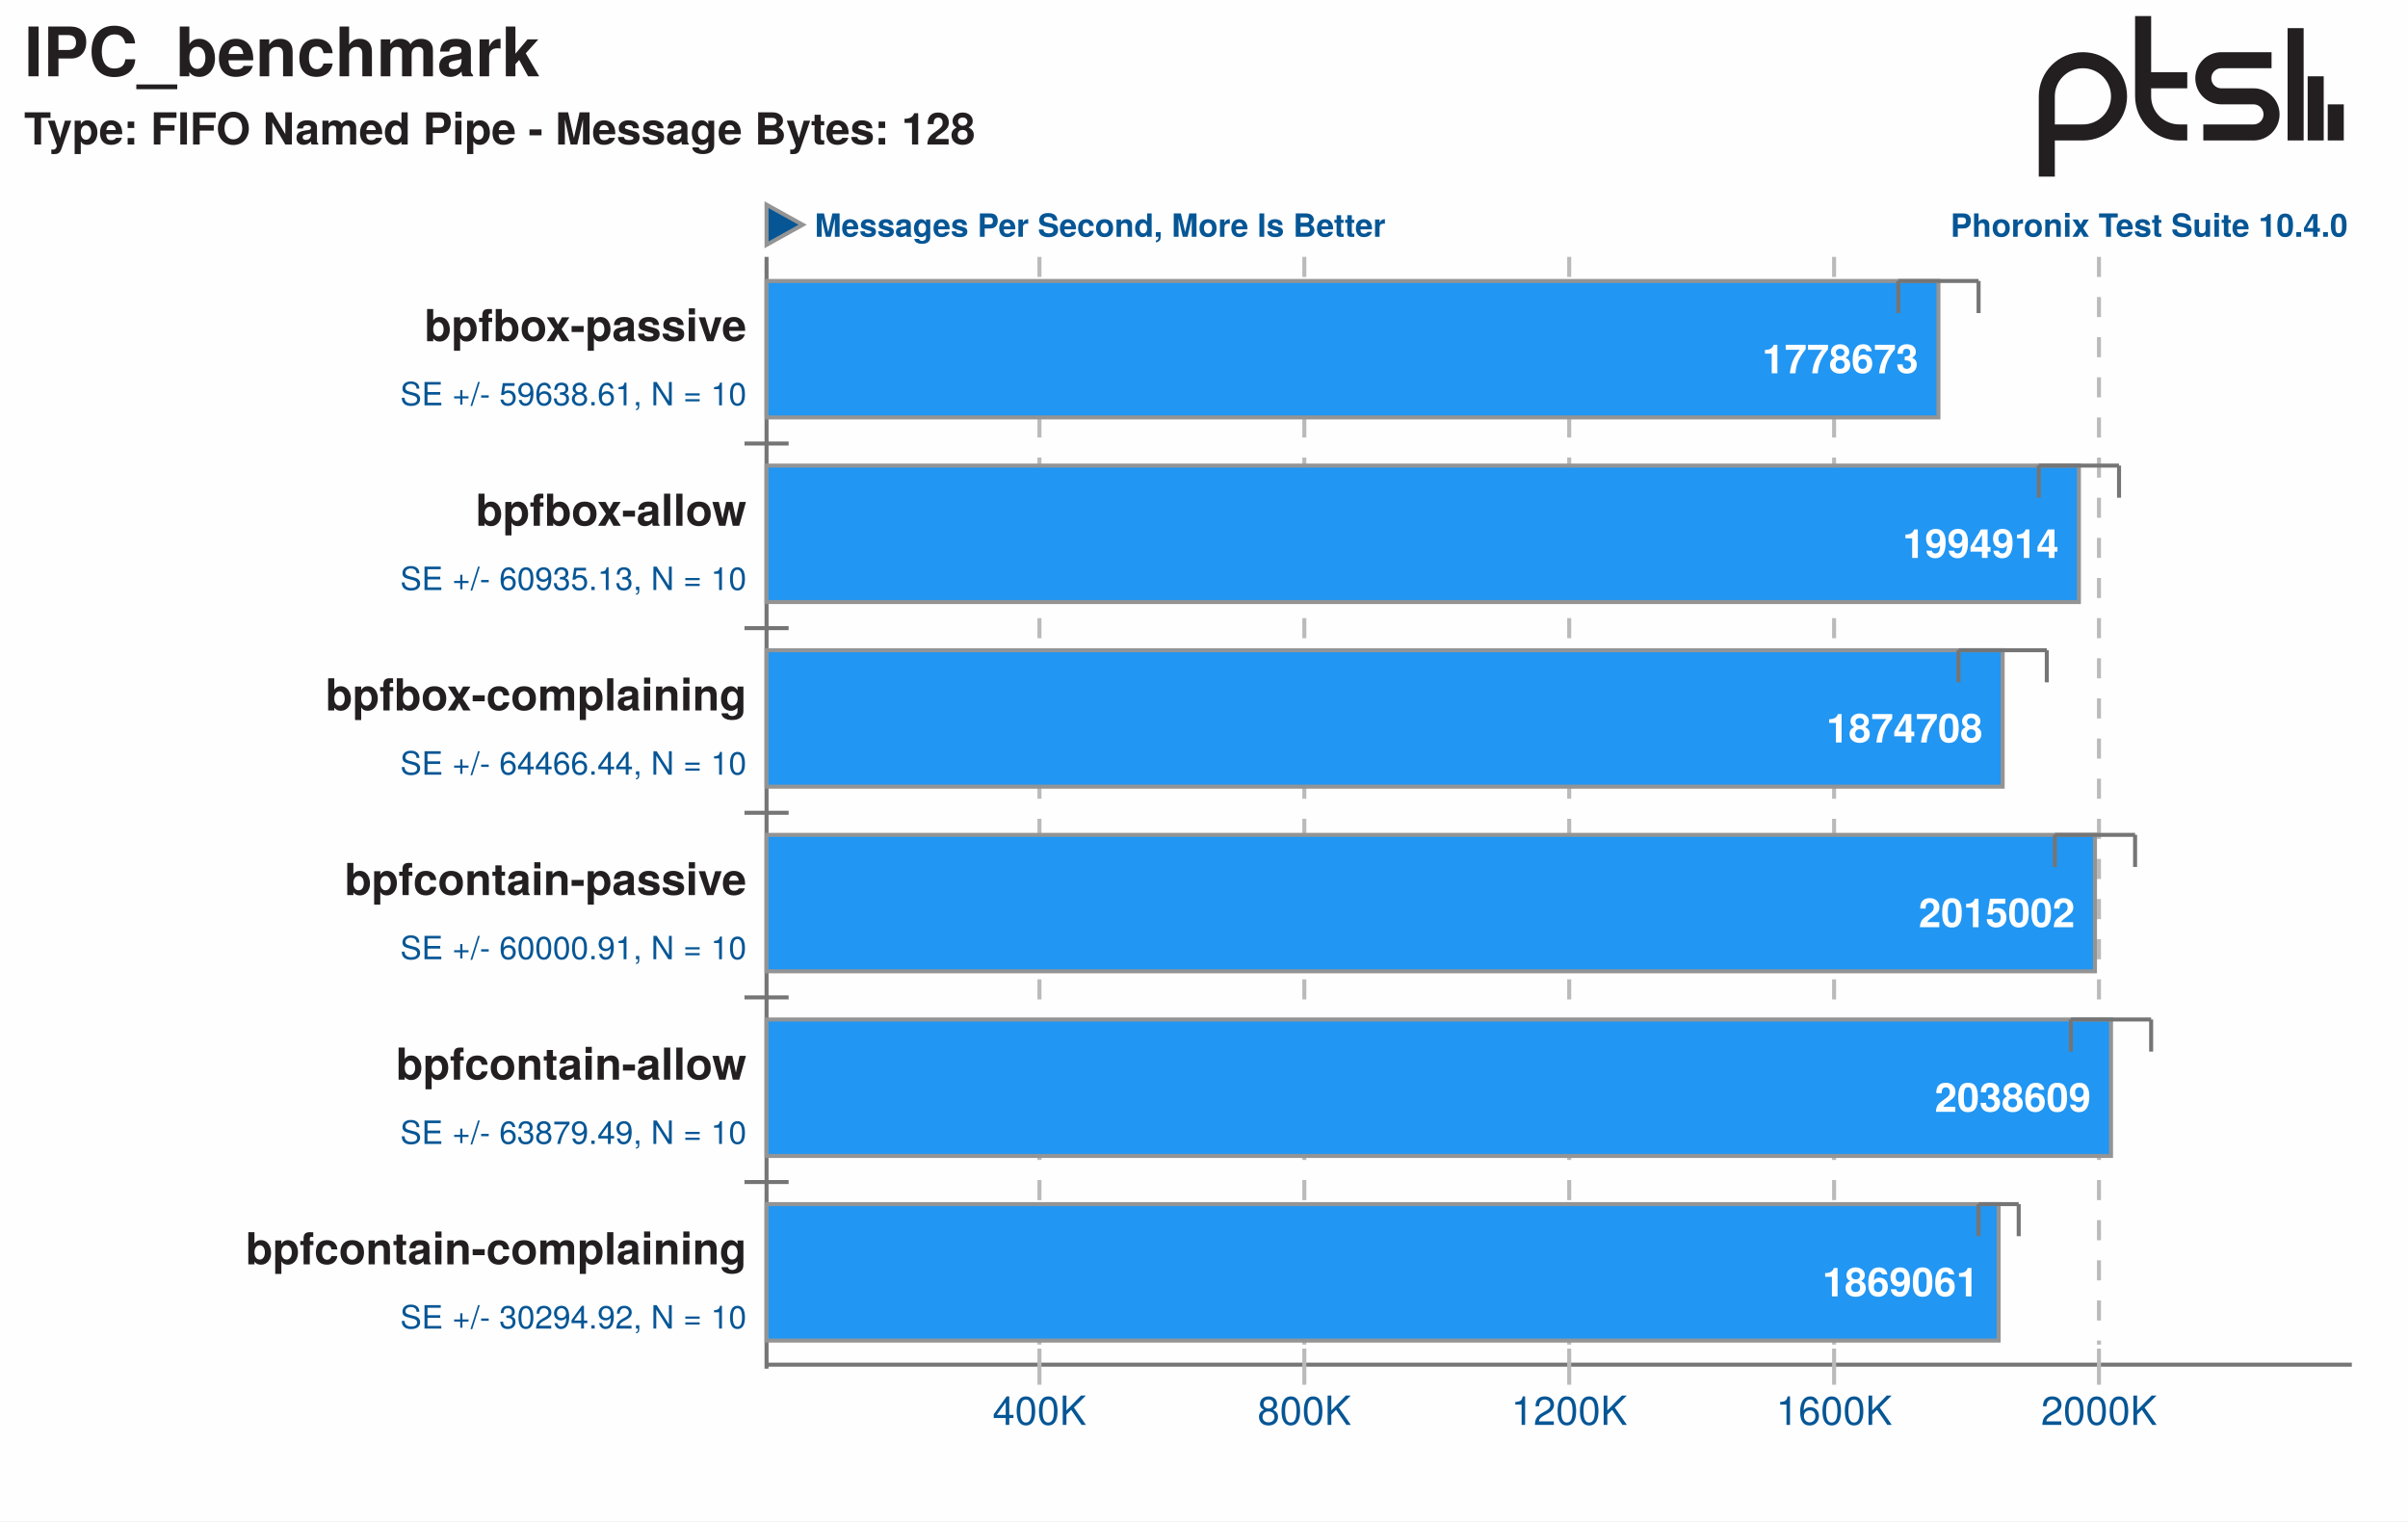
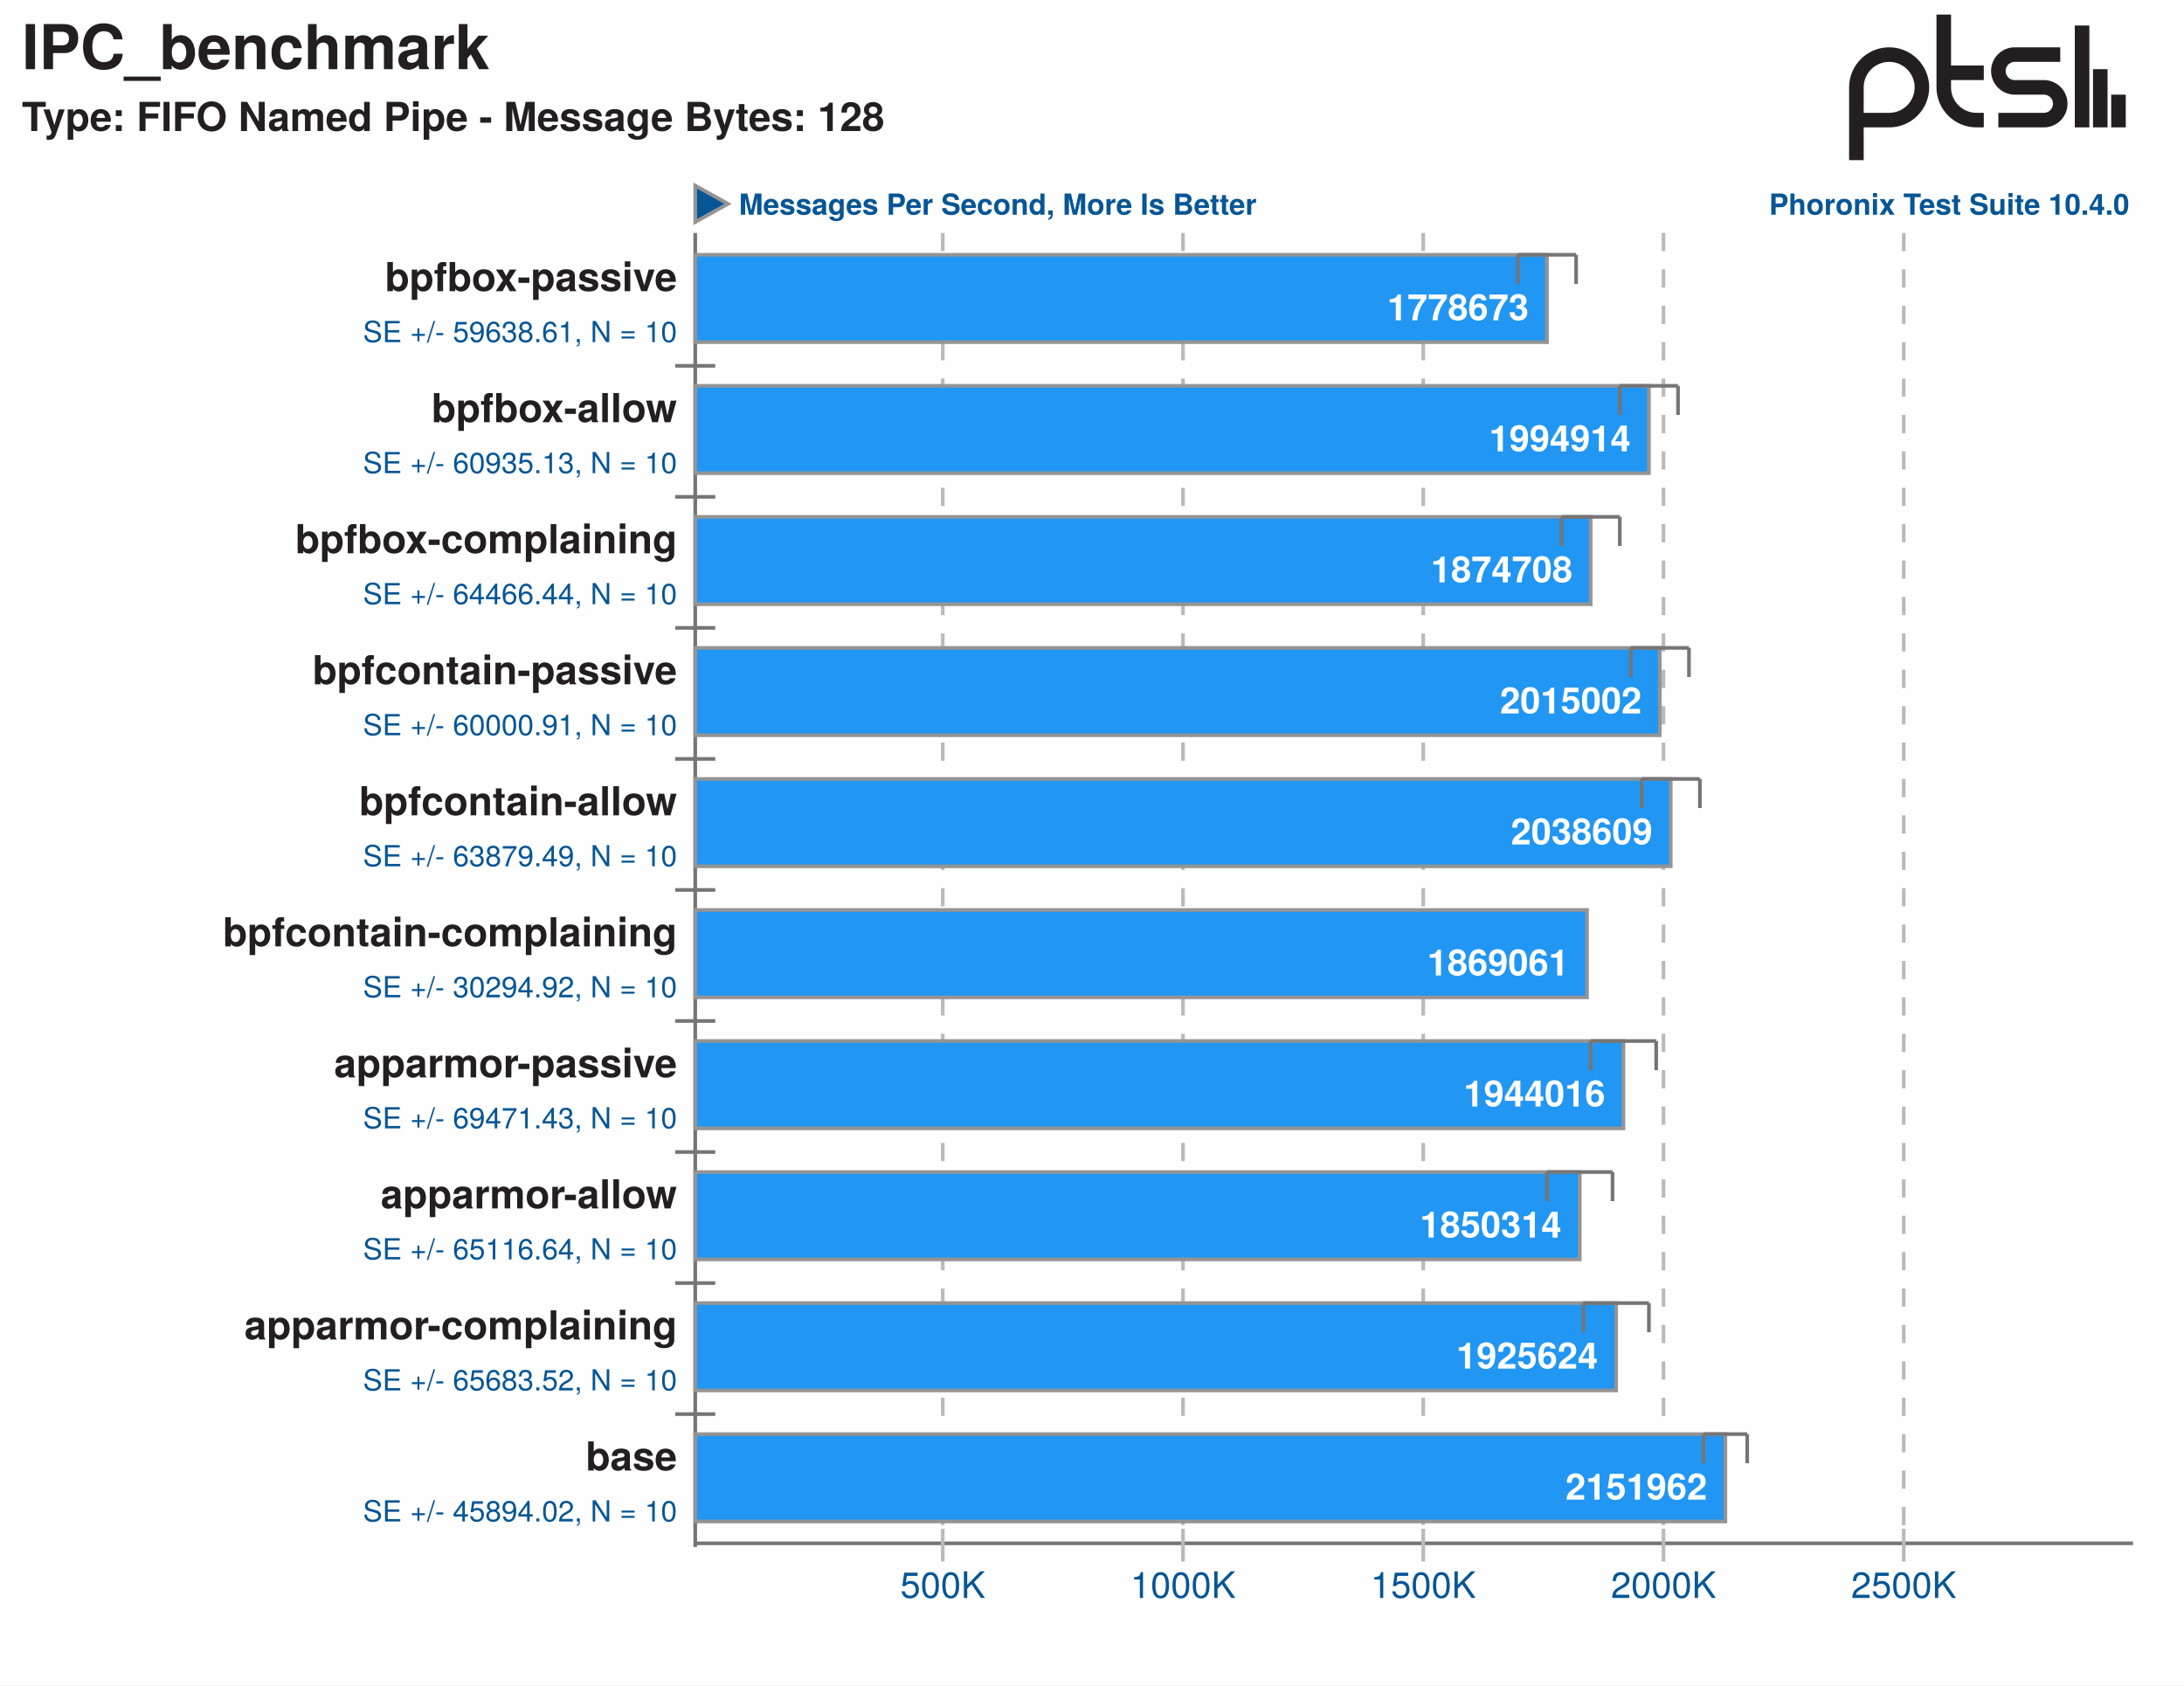
- <svg xmlns="http://www.w3.org/2000/svg" xmlns:xlink="http://www.w3.org/1999/xlink" version="1.1" font-family="sans-serif, droid-sans, helvetica, verdana, tahoma" viewbox="0 0 600 379" width="600" height="379" preserveAspectRatio="xMinYMin meet">
-   <rect x="0" y="0" width="600" height="379" fill="#FEFEFE" />
+ <svg xmlns="http://www.w3.org/2000/svg" xmlns:xlink="http://www.w3.org/1999/xlink" version="1.1" font-family="sans-serif, droid-sans, helvetica, verdana, tahoma" viewbox="0 0 600 463" width="600" height="463" preserveAspectRatio="xMinYMin meet">
+   <rect x="0" y="0" width="600" height="463" fill="#FEFEFE" />
  <g stroke="#757575" stroke-width="1">
-     <line x1="191" y1="64" x2="191" y2="341" />
-     <line x1="191" y1="340" x2="586" y2="340" />
+     <line x1="191" y1="64" x2="191" y2="425" />
+     <line x1="191" y1="424" x2="586" y2="424" />
  </g>
  <text x="585" y="59" font-size="8" fill="#065695" text-anchor="end" font-weight="bold">Phoronix Test Suite 10.4.0</text>
  <polygon points="200,56 191,61 191,51" fill="#065695" stroke="#949494" stroke-width="1" />
  <text x="203" y="59" font-size="8" font-weight="bold" fill="#065695" text-anchor="start">Messages Per Second, More Is Better</text>
  <a xlink:href="https://openbenchmarking.org/test/pts/ipc-benchmark" target="_blank">
    <text x="6" y="19" font-size="17" fill="#231f20" text-anchor="start" font-weight="bold">IPC_benchmark</text>
  </a>
  <text x="6" y="36" font-size="11" font-weight="bold" fill="#231f20" text-anchor="start">Type: FIFO Named Pipe - Message Bytes: 128</text>
  <path d="m74 22v9m-5-16v16m-5-28v28m-23-2h12.5c2.485 0 4.5-2.015 4.5-4.5s-2.015-4.5-4.5-4.5h-8c-2.485 0-4.5-2.015-4.5-4.5s2.015-4.5 4.5-4.5h12.5m-21 5h-11m11 13h-2c-4.971 0-9-4.029-9-9v-20m-24 40v-20c0-4.971 4.029-9 9-9 4.971 0 9 4.029 9 9s-4.029 9-9 9h-9" stroke="#231f20" stroke-width="4" fill="none" transform="translate(508,4)" />
-   <line x1="191" y1="110" x2="191" y2="329" stroke="#757575" stroke-width="11" stroke-dasharray="1,45" />
+   <line x1="191" y1="100" x2="191" y2="393" stroke="#757575" stroke-width="11" stroke-dasharray="1,35" />
  <g font-size="11" fill="#231f20" font-weight="bold">
-     <text x="186" y="85" text-anchor="end">bpfbox-passive</text>
-     <text x="186" y="131" text-anchor="end">bpfbox-allow</text>
-     <text x="186" y="177" text-anchor="end">bpfbox-complaining</text>
-     <text x="186" y="223" text-anchor="end">bpfcontain-passive</text>
-     <text x="186" y="269" text-anchor="end">bpfcontain-allow</text>
-     <text x="186" y="315" text-anchor="end">bpfcontain-complaining</text>
+     <text x="186" y="80" text-anchor="end">bpfbox-passive</text>
+     <text x="186" y="116" text-anchor="end">bpfbox-allow</text>
+     <text x="186" y="152" text-anchor="end">bpfbox-complaining</text>
+     <text x="186" y="188" text-anchor="end">bpfcontain-passive</text>
+     <text x="186" y="224" text-anchor="end">bpfcontain-allow</text>
+     <text x="186" y="260" text-anchor="end">bpfcontain-complaining</text>
+     <text x="186" y="296" text-anchor="end">apparmor-passive</text>
+     <text x="186" y="332" text-anchor="end">apparmor-allow</text>
+     <text x="186" y="368" text-anchor="end">apparmor-complaining</text>
+     <text x="186" y="404" text-anchor="end">base</text>
  </g>
  <g font-size="10" fill="#065695" text-anchor="middle">
-     <text x="259" y="355">400K</text>
-     <text x="325" y="355">800K</text>
-     <text x="391" y="355">1200K</text>
-     <text x="457" y="355">1600K</text>
-     <text x="523" y="355">2000K</text>
+     <text x="259" y="439">500K</text>
+     <text x="325" y="439">1000K</text>
+     <text x="391" y="439">1500K</text>
+     <text x="457" y="439">2000K</text>
+     <text x="523" y="439">2500K</text>
  </g>
  <g stroke="#BABABA" stroke-width="1">
-     <line x1="259" y1="64" x2="259" y2="335" stroke-dasharray="5,5" />
-     <line x1="259" y1="336" x2="259" y2="345" />
-     <line x1="325" y1="64" x2="325" y2="335" stroke-dasharray="5,5" />
-     <line x1="325" y1="336" x2="325" y2="345" />
-     <line x1="391" y1="64" x2="391" y2="335" stroke-dasharray="5,5" />
-     <line x1="391" y1="336" x2="391" y2="345" />
-     <line x1="457" y1="64" x2="457" y2="335" stroke-dasharray="5,5" />
-     <line x1="457" y1="336" x2="457" y2="345" />
-     <line x1="523" y1="64" x2="523" y2="335" stroke-dasharray="5,5" />
-     <line x1="523" y1="336" x2="523" y2="345" />
+     <line x1="259" y1="64" x2="259" y2="419" stroke-dasharray="5,5" />
+     <line x1="259" y1="420" x2="259" y2="429" />
+     <line x1="325" y1="64" x2="325" y2="419" stroke-dasharray="5,5" />
+     <line x1="325" y1="420" x2="325" y2="429" />
+     <line x1="391" y1="64" x2="391" y2="419" stroke-dasharray="5,5" />
+     <line x1="391" y1="420" x2="391" y2="429" />
+     <line x1="457" y1="64" x2="457" y2="419" stroke-dasharray="5,5" />
+     <line x1="457" y1="420" x2="457" y2="429" />
+     <line x1="523" y1="64" x2="523" y2="419" stroke-dasharray="5,5" />
+     <line x1="523" y1="420" x2="523" y2="429" />
  </g>
  <g stroke="#949494" stroke-width="1">
-     <rect x="191" y="70" height="34" width="292" fill="#2196f3" />
-     <rect x="191" y="116" height="34" width="327" fill="#2196f3" />
-     <rect x="191" y="162" height="34" width="308" fill="#2196f3" />
-     <rect x="191" y="208" height="34" width="331" fill="#2196f3" />
-     <rect x="191" y="254" height="34" width="335" fill="#2196f3" />
-     <rect x="191" y="300" height="34" width="307" fill="#2196f3" />
+     <rect x="191" y="70" height="24" width="234" fill="#2196f3" />
+     <rect x="191" y="106" height="24" width="262" fill="#2196f3" />
+     <rect x="191" y="142" height="24" width="246" fill="#2196f3" />
+     <rect x="191" y="178" height="24" width="265" fill="#2196f3" />
+     <rect x="191" y="214" height="24" width="268" fill="#2196f3" />
+     <rect x="191" y="250" height="24" width="245" fill="#2196f3" />
+     <rect x="191" y="286" height="24" width="255" fill="#2196f3" />
+     <rect x="191" y="322" height="24" width="243" fill="#2196f3" />
+     <rect x="191" y="358" height="24" width="253" fill="#2196f3" />
+     <rect x="191" y="394" height="24" width="283" fill="#2196f3" />
  </g>
  <g font-size="8" fill="#065695" text-anchor="end">
-     <text y="101" x="186">SE +/- 59638.61, N = 10</text>
-     <text y="147" x="186">SE +/- 60935.13, N = 10</text>
-     <text y="193" x="186">SE +/- 64466.44, N = 10</text>
-     <text y="239" x="186">SE +/- 60000.91, N = 10</text>
-     <text y="285" x="186">SE +/- 63879.49, N = 10</text>
-     <text y="331" x="186">SE +/- 30294.92, N = 10</text>
+     <text y="94" x="186">SE +/- 59638.61, N = 10</text>
+     <text y="130" x="186">SE +/- 60935.13, N = 10</text>
+     <text y="166" x="186">SE +/- 64466.44, N = 10</text>
+     <text y="202" x="186">SE +/- 60000.91, N = 10</text>
+     <text y="238" x="186">SE +/- 63879.49, N = 10</text>
+     <text y="274" x="186">SE +/- 30294.92, N = 10</text>
+     <text y="310" x="186">SE +/- 69471.43, N = 10</text>
+     <text y="346" x="186">SE +/- 65116.64, N = 10</text>
+     <text y="382" x="186">SE +/- 65683.52, N = 10</text>
+     <text y="418" x="186">SE +/- 45894.02, N = 10</text>
  </g>
  <g font-size="10" fill="#FFFFFF" font-weight="bold" text-anchor="end">
-     <text x="478" y="93">1778673</text>
-     <text x="513" y="139">1994914</text>
-     <text x="494" y="185">1874708</text>
-     <text x="517" y="231">2015002</text>
-     <text x="521" y="277">2038609</text>
-     <text x="493" y="323">1869061</text>
+     <text x="420" y="88">1778673</text>
+     <text x="448" y="124">1994914</text>
+     <text x="432" y="160">1874708</text>
+     <text x="451" y="196">2015002</text>
+     <text x="454" y="232">2038609</text>
+     <text x="431" y="268">1869061</text>
+     <text x="441" y="304">1944016</text>
+     <text x="429" y="340">1850314</text>
+     <text x="439" y="376">1925624</text>
+     <text x="469" y="412">2151962</text>
  </g>
  <g stroke="#757575" stroke-width="1">
-     <line x1="473" y1="70" x2="473" y2="78" />
-     <line x1="493" y1="70" x2="493" y2="78" />
-     <line x1="473" y1="70" x2="493" y2="70" />
+     <line x1="417" y1="70" x2="417" y2="78" />
+     <line x1="433" y1="70" x2="433" y2="78" />
+     <line x1="417" y1="70" x2="433" y2="70" />
  </g>
  <g stroke="#757575" stroke-width="1">
-     <line x1="508" y1="116" x2="508" y2="124" />
-     <line x1="528" y1="116" x2="528" y2="124" />
-     <line x1="508" y1="116" x2="528" y2="116" />
+     <line x1="445" y1="106" x2="445" y2="114" />
+     <line x1="461" y1="106" x2="461" y2="114" />
+     <line x1="445" y1="106" x2="461" y2="106" />
  </g>
  <g stroke="#757575" stroke-width="1">
-     <line x1="488" y1="162" x2="488" y2="170" />
-     <line x1="510" y1="162" x2="510" y2="170" />
-     <line x1="488" y1="162" x2="510" y2="162" />
+     <line x1="429" y1="142" x2="429" y2="150" />
+     <line x1="445" y1="142" x2="445" y2="150" />
+     <line x1="429" y1="142" x2="445" y2="142" />
  </g>
  <g stroke="#757575" stroke-width="1">
-     <line x1="512" y1="208" x2="512" y2="216" />
-     <line x1="532" y1="208" x2="532" y2="216" />
-     <line x1="512" y1="208" x2="532" y2="208" />
+     <line x1="448" y1="178" x2="448" y2="186" />
+     <line x1="464" y1="178" x2="464" y2="186" />
+     <line x1="448" y1="178" x2="464" y2="178" />
  </g>
  <g stroke="#757575" stroke-width="1">
-     <line x1="516" y1="254" x2="516" y2="262" />
-     <line x1="536" y1="254" x2="536" y2="262" />
-     <line x1="516" y1="254" x2="536" y2="254" />
+     <line x1="451" y1="214" x2="451" y2="222" />
+     <line x1="467" y1="214" x2="467" y2="222" />
+     <line x1="451" y1="214" x2="467" y2="214" />
  </g>
  <g stroke="#757575" stroke-width="1">
-     <line x1="493" y1="300" x2="493" y2="308" />
-     <line x1="503" y1="300" x2="503" y2="308" />
-     <line x1="493" y1="300" x2="503" y2="300" />
+     <line x1="437" y1="286" x2="437" y2="294" />
+     <line x1="455" y1="286" x2="455" y2="294" />
+     <line x1="437" y1="286" x2="455" y2="286" />
+   </g>
+   <g stroke="#757575" stroke-width="1">
+     <line x1="425" y1="322" x2="425" y2="330" />
+     <line x1="443" y1="322" x2="443" y2="330" />
+     <line x1="425" y1="322" x2="443" y2="322" />
+   </g>
+   <g stroke="#757575" stroke-width="1">
+     <line x1="435" y1="358" x2="435" y2="366" />
+     <line x1="453" y1="358" x2="453" y2="366" />
+     <line x1="435" y1="358" x2="453" y2="358" />
+   </g>
+   <g stroke="#757575" stroke-width="1">
+     <line x1="468" y1="394" x2="468" y2="402" />
+     <line x1="480" y1="394" x2="480" y2="402" />
+     <line x1="468" y1="394" x2="480" y2="394" />
  </g>
</svg>
